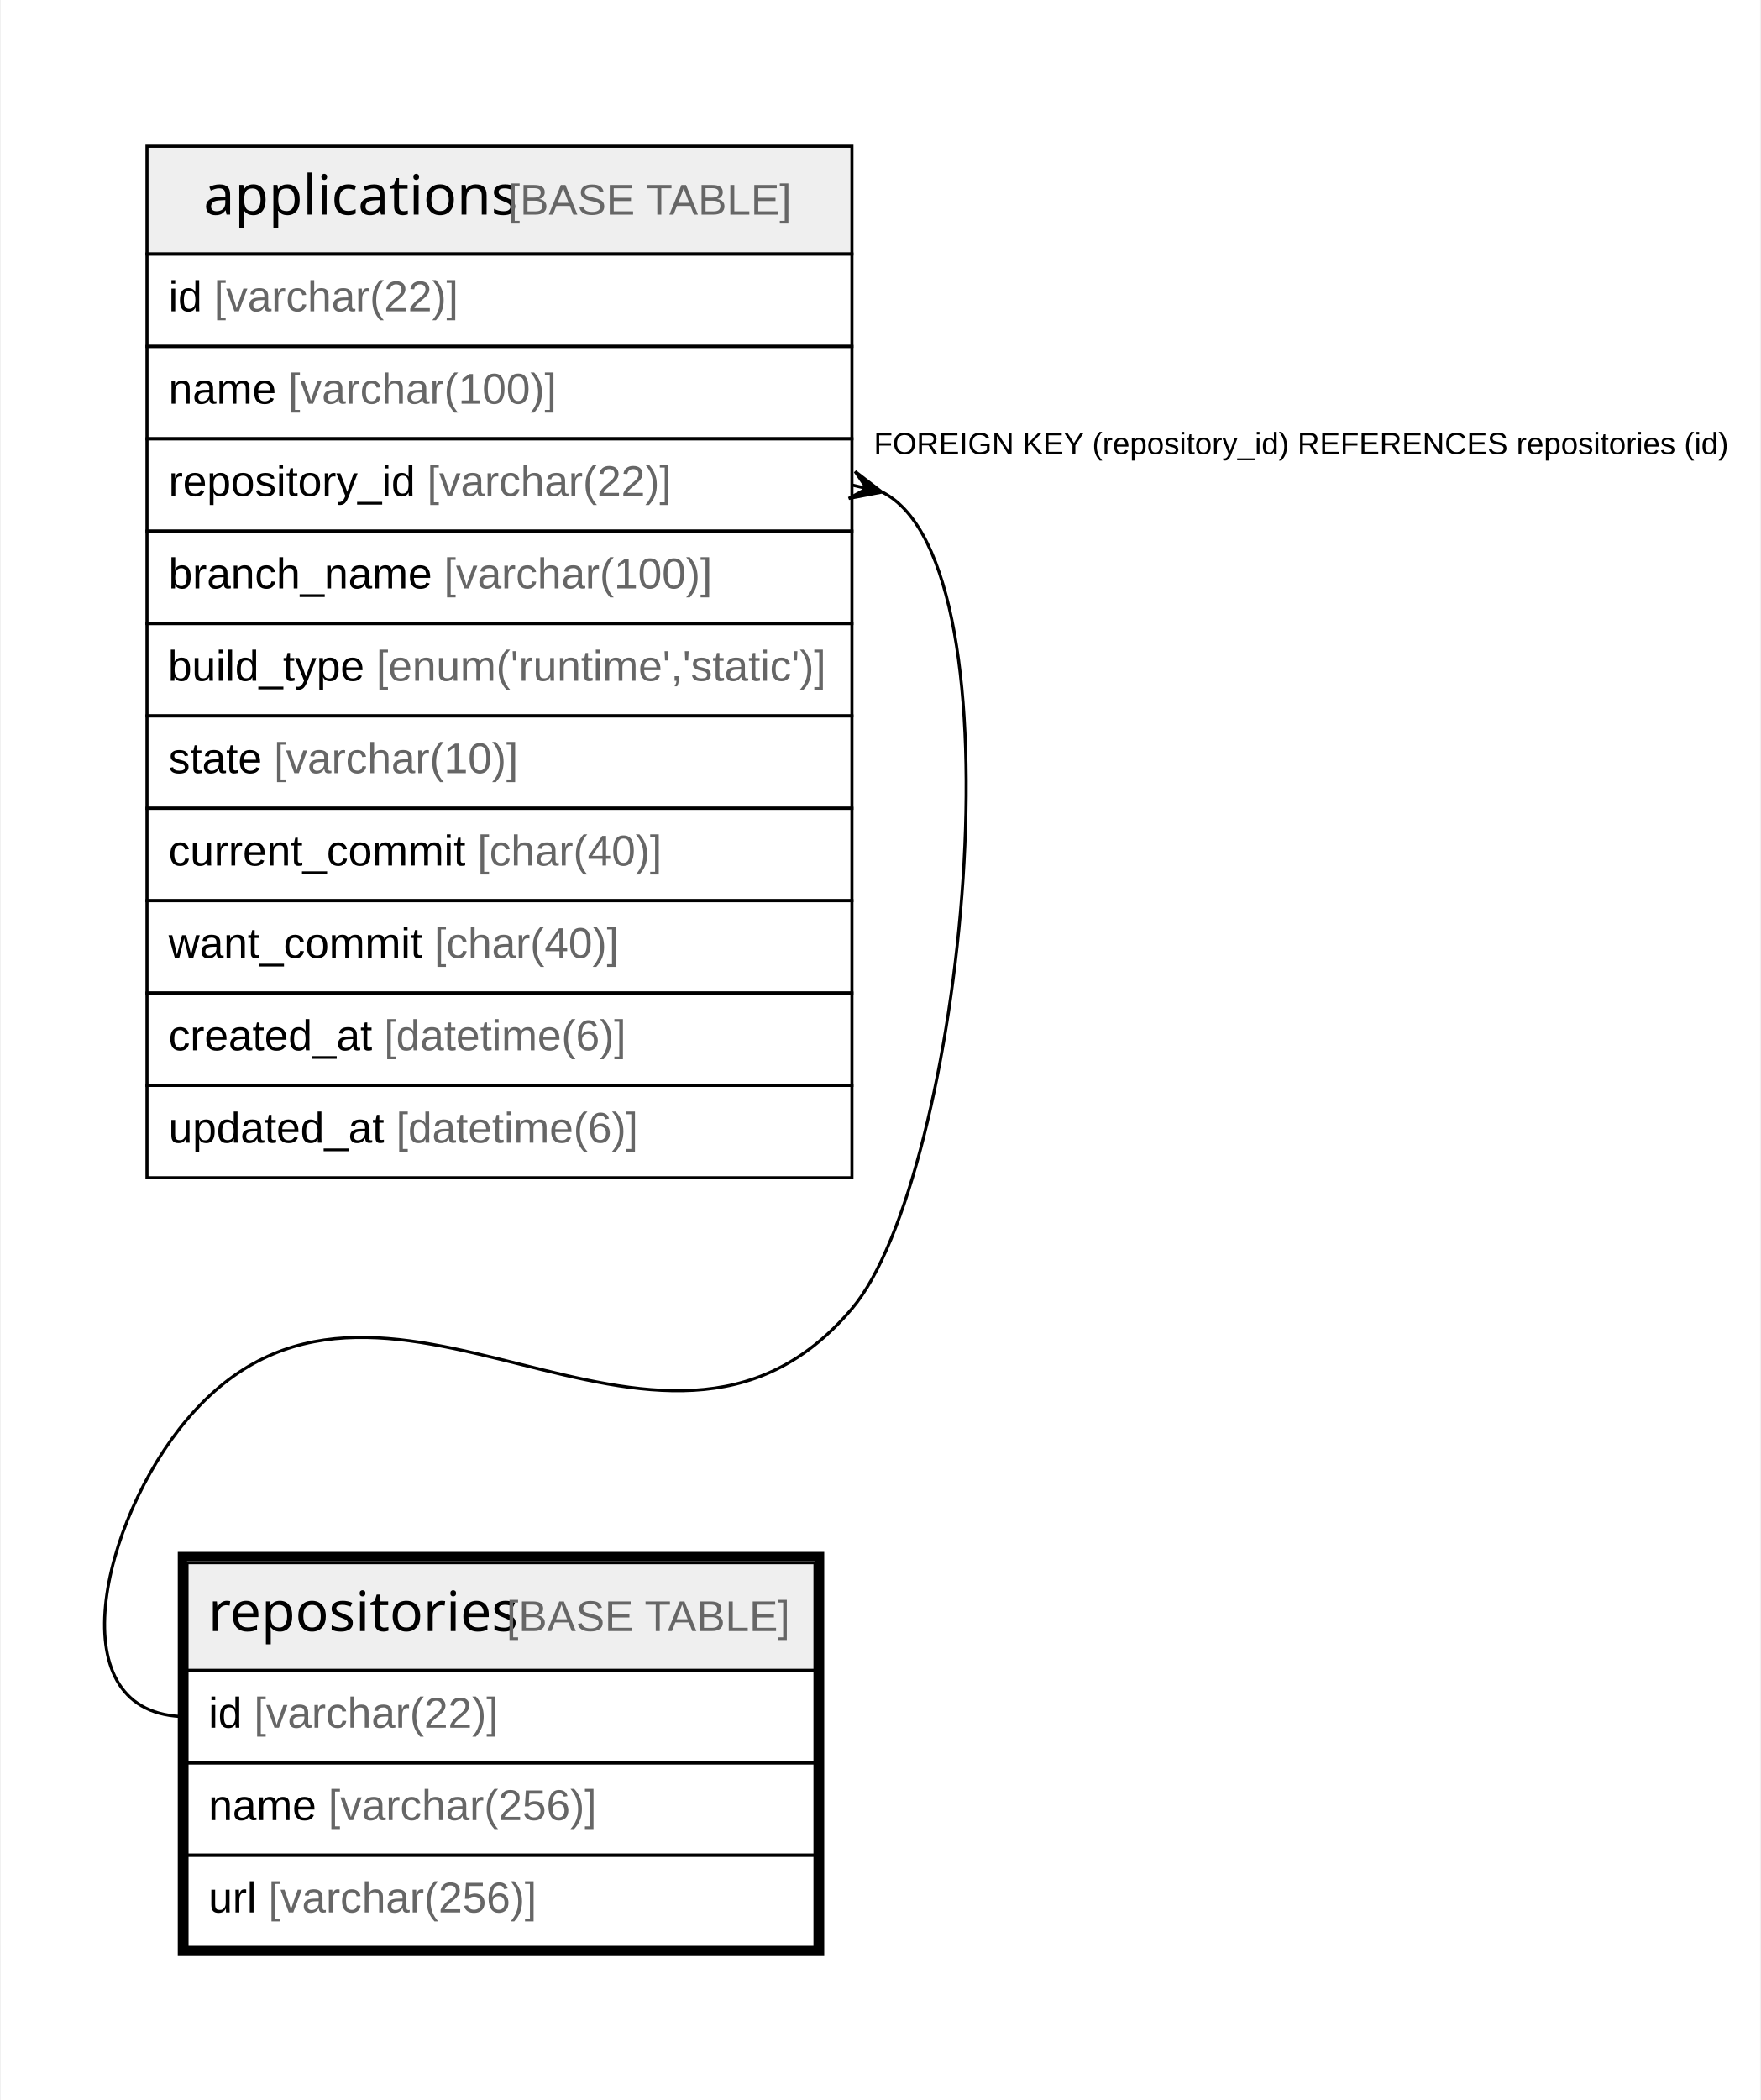
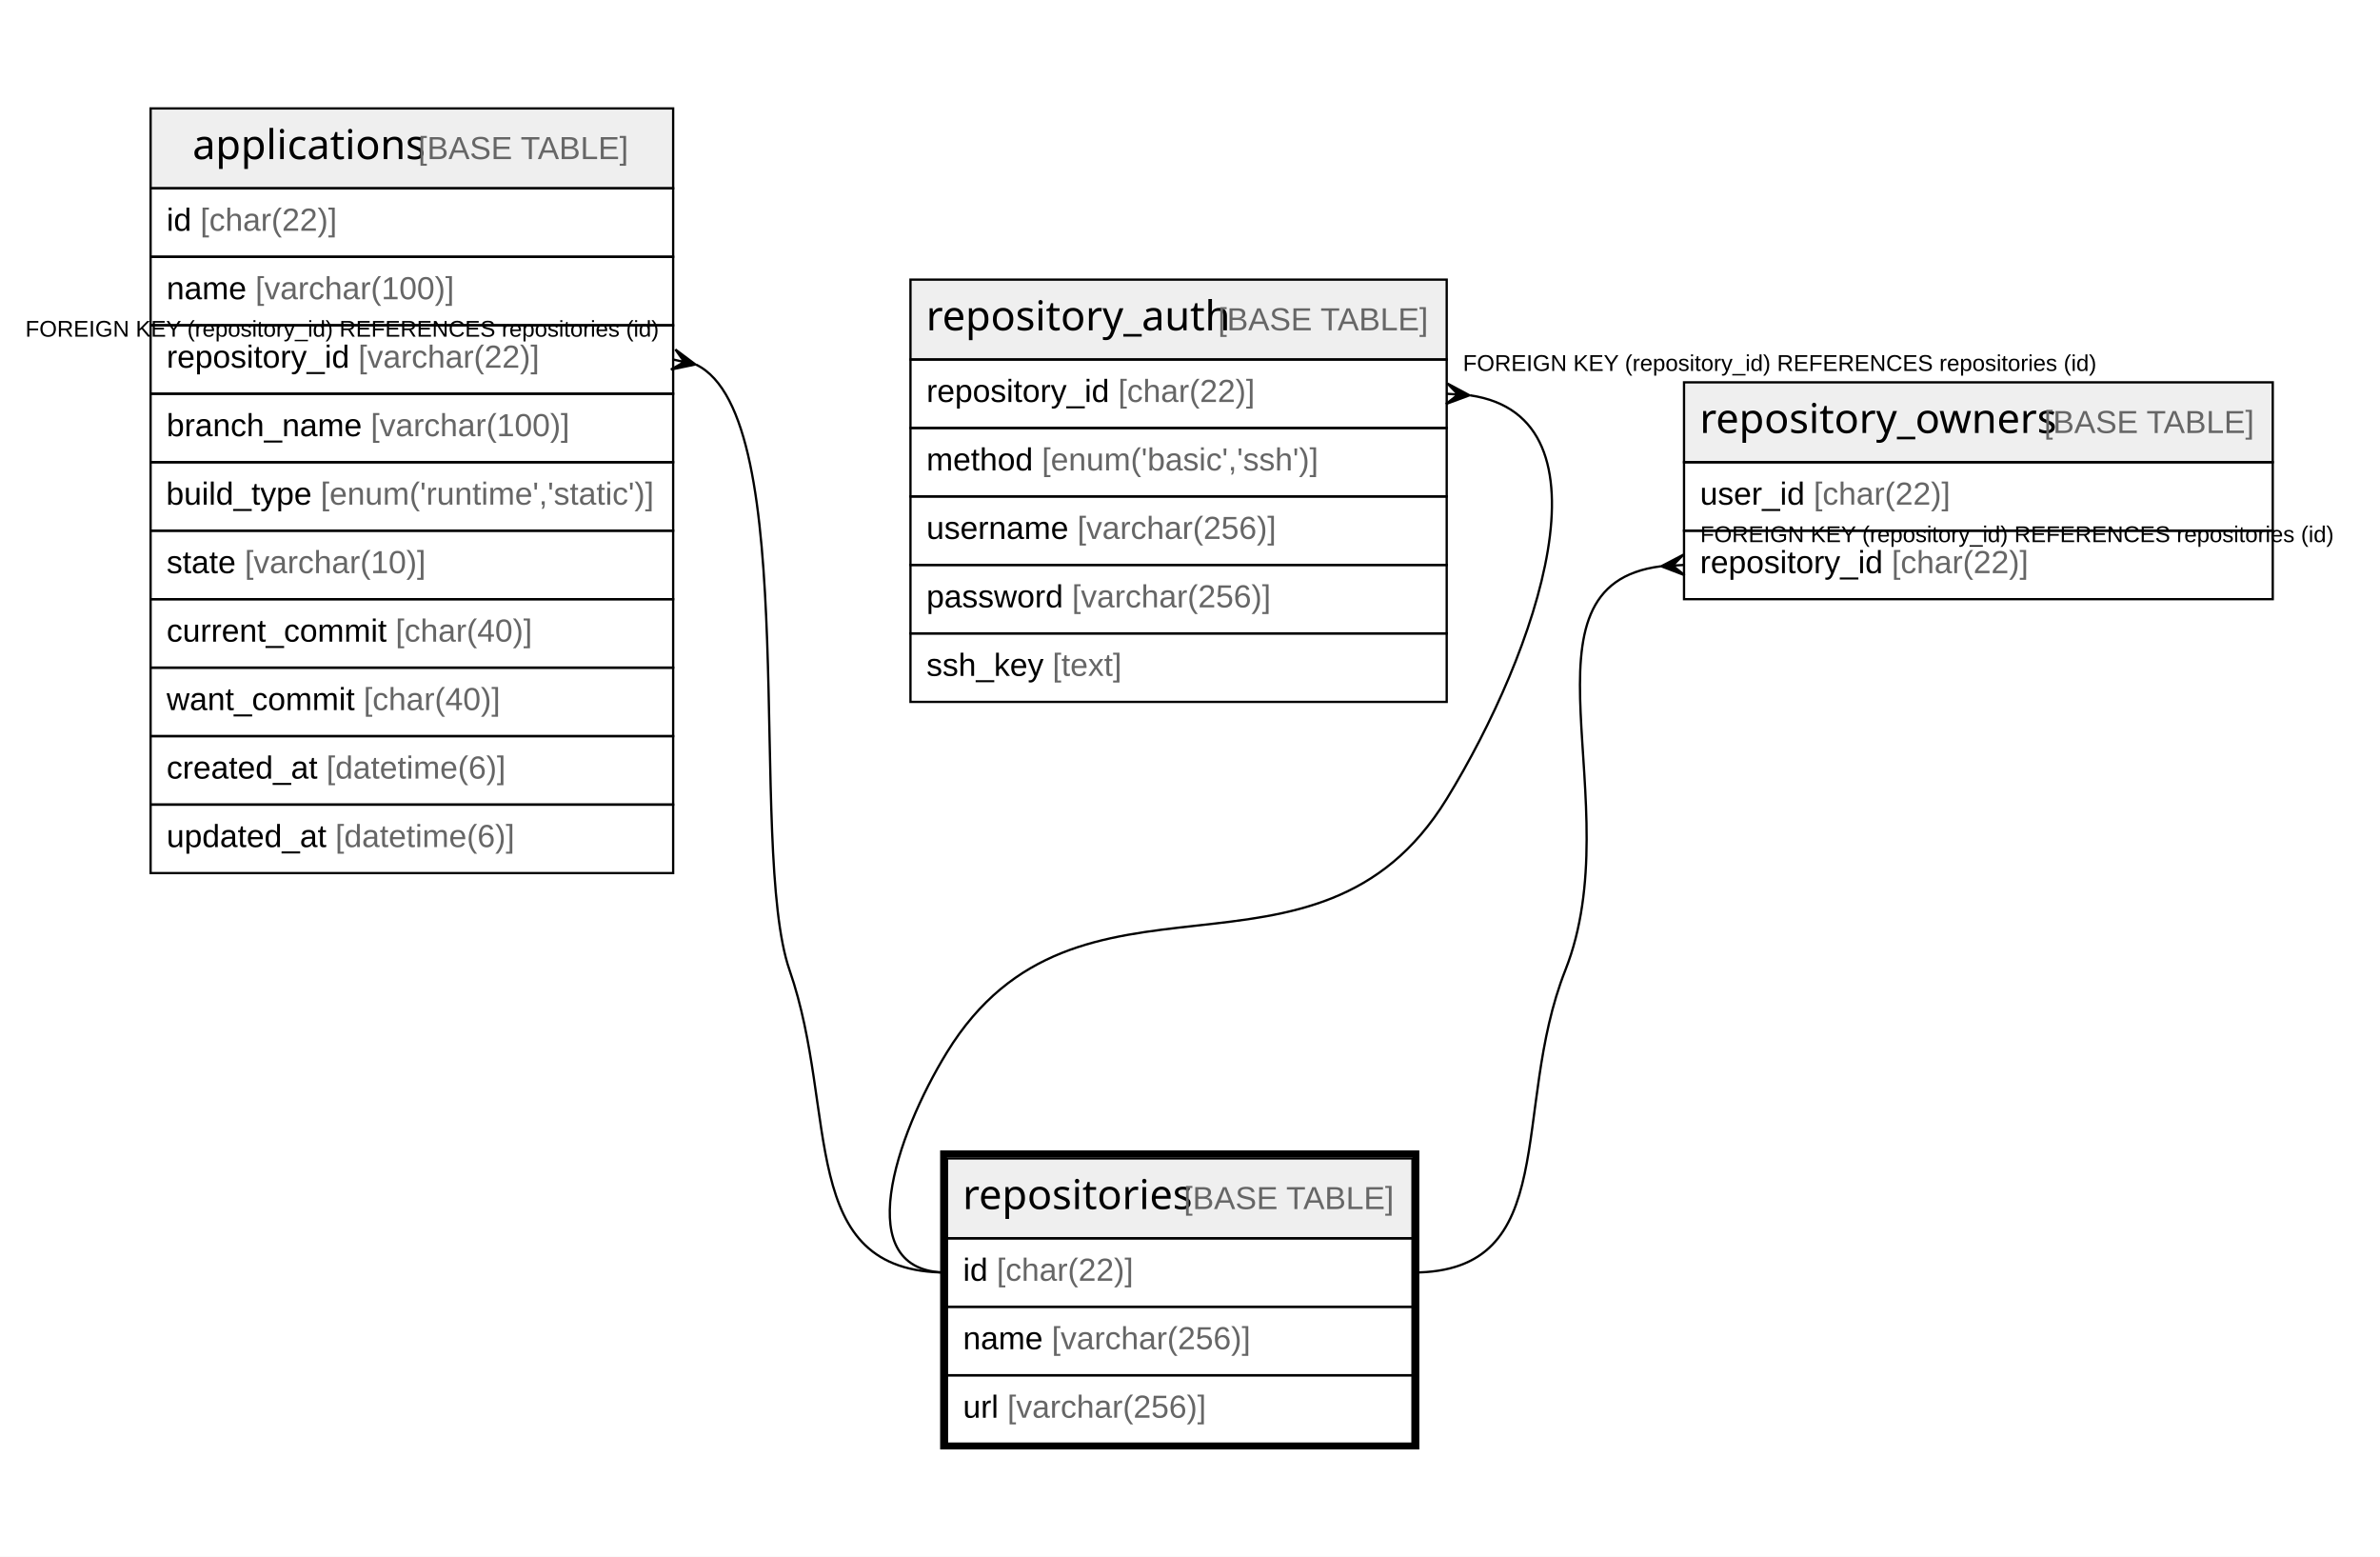
- <svg xmlns="http://www.w3.org/2000/svg" width="572pt" height="682pt" viewBox="0.00 0.00 571.50 682.00">
+ <svg xmlns="http://www.w3.org/2000/svg" width="1043pt" height="682pt" viewBox="0.00 0.00 1043.00 682.00">
  <g id="graph0" class="graph" transform="scale(1 1) rotate(0) translate(4 678)">
-     <polygon fill="#ffffff" stroke="transparent" points="-4,4 -4,-678 567.5,-678 567.5,4 -4,4" />
+     <polygon fill="#ffffff" stroke="transparent" points="-4,4 -4,-678 1039,-678 1039,4 -4,4" />
    <g id="node1" class="node">
-       <polygon fill="#efefef" stroke="transparent" points="56.5,-135.5 56.5,-170.5 260.5,-170.5 260.5,-135.5 56.5,-135.5" />
-       <polygon fill="none" stroke="#000000" points="56.5,-135.5 56.5,-170.5 260.5,-170.5 260.5,-135.5 56.5,-135.5" />
-       <text text-anchor="start" x="63.37" y="-148.3" font-family="Arial Bold" font-size="18.00" fill="#000000">repositories</text>
-       <text text-anchor="start" x="156.376" y="-148.3" font-family="Arial" font-size="14.00" fill="#000000"> </text>
-       <text text-anchor="start" x="160.267" y="-148.3" font-family="Arial" font-size="14.00" fill="#666666">[BASE TABLE]</text>
-       <polygon fill="none" stroke="#000000" points="56.5,-105.5 56.5,-135.5 260.5,-135.5 260.5,-105.5 56.5,-105.5" />
-       <text text-anchor="start" x="63.5" y="-116.9" font-family="Arial" font-size="14.00" fill="#000000">id </text>
-       <text text-anchor="start" x="78.28" y="-116.9" font-family="Arial" font-size="14.00" fill="#666666">[varchar(22)]</text>
-       <polygon fill="none" stroke="#000000" points="56.5,-75.5 56.5,-105.5 260.5,-105.5 260.5,-75.5 56.5,-75.5" />
-       <text text-anchor="start" x="63.5" y="-86.9" font-family="Arial" font-size="14.00" fill="#000000">name </text>
-       <text text-anchor="start" x="102.399" y="-86.9" font-family="Arial" font-size="14.00" fill="#666666">[varchar(256)]</text>
-       <polygon fill="none" stroke="#000000" points="56.5,-45.5 56.5,-75.5 260.5,-75.5 260.5,-45.5 56.5,-45.5" />
-       <text text-anchor="start" x="63.5" y="-56.9" font-family="Arial" font-size="14.00" fill="#000000">url </text>
-       <text text-anchor="start" x="82.94" y="-56.9" font-family="Arial" font-size="14.00" fill="#666666">[varchar(256)]</text>
-       <polygon fill="none" stroke="#000000" stroke-width="3" points="55,-44.5 55,-172.5 262,-172.5 262,-44.5 55,-44.5" />
+       <polygon fill="#efefef" stroke="transparent" points="411,-135.5 411,-170.5 615,-170.5 615,-135.5 411,-135.5" />
+       <polygon fill="none" stroke="#000000" points="411,-135.5 411,-170.5 615,-170.5 615,-135.5 411,-135.5" />
+       <text text-anchor="start" x="417.87" y="-148.3" font-family="Arial Bold" font-size="18.00" fill="#000000">repositories</text>
+       <text text-anchor="start" x="510.876" y="-148.3" font-family="Arial" font-size="14.00" fill="#000000"> </text>
+       <text text-anchor="start" x="514.767" y="-148.3" font-family="Arial" font-size="14.00" fill="#666666">[BASE TABLE]</text>
+       <polygon fill="none" stroke="#000000" points="411,-105.5 411,-135.5 615,-135.5 615,-105.5 411,-105.5" />
+       <text text-anchor="start" x="418" y="-116.9" font-family="Arial" font-size="14.00" fill="#000000">id </text>
+       <text text-anchor="start" x="432.78" y="-116.9" font-family="Arial" font-size="14.00" fill="#666666">[char(22)]</text>
+       <polygon fill="none" stroke="#000000" points="411,-75.5 411,-105.5 615,-105.5 615,-75.5 411,-75.5" />
+       <text text-anchor="start" x="418" y="-86.9" font-family="Arial" font-size="14.00" fill="#000000">name </text>
+       <text text-anchor="start" x="456.899" y="-86.9" font-family="Arial" font-size="14.00" fill="#666666">[varchar(256)]</text>
+       <polygon fill="none" stroke="#000000" points="411,-45.5 411,-75.5 615,-75.5 615,-45.5 411,-45.5" />
+       <text text-anchor="start" x="418" y="-56.9" font-family="Arial" font-size="14.00" fill="#000000">url </text>
+       <text text-anchor="start" x="437.44" y="-56.9" font-family="Arial" font-size="14.00" fill="#666666">[varchar(256)]</text>
+       <polygon fill="none" stroke="#000000" stroke-width="3" points="409.5,-44.5 409.5,-172.5 616.5,-172.5 616.5,-44.5 409.5,-44.5" />
    </g>
    <g id="node2" class="node">
-       <polygon fill="#efefef" stroke="transparent" points="43.5,-595.5 43.5,-630.5 272.5,-630.5 272.5,-595.5 43.5,-595.5" />
-       <polygon fill="none" stroke="#000000" points="43.5,-595.5 43.5,-630.5 272.5,-630.5 272.5,-595.5 43.5,-595.5" />
-       <text text-anchor="start" x="61.862" y="-608.3" font-family="Arial Bold" font-size="18.00" fill="#000000">applications</text>
-       <text text-anchor="start" x="156.884" y="-608.3" font-family="Arial" font-size="14.00" fill="#000000"> </text>
-       <text text-anchor="start" x="160.775" y="-608.3" font-family="Arial" font-size="14.00" fill="#666666">[BASE TABLE]</text>
-       <polygon fill="none" stroke="#000000" points="43.5,-565.5 43.5,-595.5 272.5,-595.5 272.5,-565.5 43.5,-565.5" />
-       <text text-anchor="start" x="50.5" y="-576.9" font-family="Arial" font-size="14.00" fill="#000000">id </text>
-       <text text-anchor="start" x="65.28" y="-576.9" font-family="Arial" font-size="14.00" fill="#666666">[varchar(22)]</text>
-       <polygon fill="none" stroke="#000000" points="43.5,-535.5 43.5,-565.5 272.5,-565.5 272.5,-535.5 43.5,-535.5" />
-       <text text-anchor="start" x="50.5" y="-546.9" font-family="Arial" font-size="14.00" fill="#000000">name </text>
-       <text text-anchor="start" x="89.399" y="-546.9" font-family="Arial" font-size="14.00" fill="#666666">[varchar(100)]</text>
-       <polygon fill="none" stroke="#000000" points="43.5,-505.5 43.5,-535.5 272.5,-535.5 272.5,-505.5 43.5,-505.5" />
-       <text text-anchor="start" x="50.5" y="-516.9" font-family="Arial" font-size="14.00" fill="#000000">repository_id </text>
-       <text text-anchor="start" x="134.511" y="-516.9" font-family="Arial" font-size="14.00" fill="#666666">[varchar(22)]</text>
-       <polygon fill="none" stroke="#000000" points="43.5,-475.5 43.5,-505.5 272.5,-505.5 272.5,-475.5 43.5,-475.5" />
-       <text text-anchor="start" x="50.5" y="-486.9" font-family="Arial" font-size="14.00" fill="#000000">branch_name </text>
-       <text text-anchor="start" x="139.973" y="-486.9" font-family="Arial" font-size="14.00" fill="#666666">[varchar(100)]</text>
-       <polygon fill="none" stroke="#000000" points="43.5,-445.5 43.5,-475.5 272.5,-475.5 272.5,-445.5 43.5,-445.5" />
-       <text text-anchor="start" x="50.301" y="-456.9" font-family="Arial" font-size="14.00" fill="#000000">build_type </text>
-       <text text-anchor="start" x="117.991" y="-456.9" font-family="Arial" font-size="14.00" fill="#666666">[enum('runtime','static')]</text>
-       <polygon fill="none" stroke="#000000" points="43.5,-415.5 43.5,-445.5 272.5,-445.5 272.5,-415.5 43.5,-415.5" />
-       <text text-anchor="start" x="50.5" y="-426.9" font-family="Arial" font-size="14.00" fill="#000000">state </text>
-       <text text-anchor="start" x="84.737" y="-426.9" font-family="Arial" font-size="14.00" fill="#666666">[varchar(10)]</text>
-       <polygon fill="none" stroke="#000000" points="43.5,-385.5 43.5,-415.5 272.5,-415.5 272.5,-385.5 43.5,-385.5" />
-       <text text-anchor="start" x="50.5" y="-396.9" font-family="Arial" font-size="14.00" fill="#000000">current_commit </text>
-       <text text-anchor="start" x="150.834" y="-396.9" font-family="Arial" font-size="14.00" fill="#666666">[char(40)]</text>
-       <polygon fill="none" stroke="#000000" points="43.5,-355.5 43.5,-385.5 272.5,-385.5 272.5,-355.5 43.5,-355.5" />
-       <text text-anchor="start" x="50.5" y="-366.9" font-family="Arial" font-size="14.00" fill="#000000">want_commit </text>
-       <text text-anchor="start" x="136.837" y="-366.9" font-family="Arial" font-size="14.00" fill="#666666">[char(40)]</text>
-       <polygon fill="none" stroke="#000000" points="43.5,-325.5 43.5,-355.5 272.5,-355.5 272.5,-325.5 43.5,-325.5" />
-       <text text-anchor="start" x="50.5" y="-336.9" font-family="Arial" font-size="14.00" fill="#000000">created_at </text>
-       <text text-anchor="start" x="120.528" y="-336.9" font-family="Arial" font-size="14.00" fill="#666666">[datetime(6)]</text>
-       <polygon fill="none" stroke="#000000" points="43.5,-295.5 43.5,-325.5 272.5,-325.5 272.5,-295.5 43.5,-295.5" />
-       <text text-anchor="start" x="50.5" y="-306.9" font-family="Arial" font-size="14.00" fill="#000000">updated_at </text>
-       <text text-anchor="start" x="124.433" y="-306.9" font-family="Arial" font-size="14.00" fill="#666666">[datetime(6)]</text>
+       <polygon fill="#efefef" stroke="transparent" points="62,-595.5 62,-630.5 291,-630.5 291,-595.5 62,-595.5" />
+       <polygon fill="none" stroke="#000000" points="62,-595.5 62,-630.5 291,-630.5 291,-595.5 62,-595.5" />
+       <text text-anchor="start" x="80.362" y="-608.3" font-family="Arial Bold" font-size="18.00" fill="#000000">applications</text>
+       <text text-anchor="start" x="175.384" y="-608.3" font-family="Arial" font-size="14.00" fill="#000000"> </text>
+       <text text-anchor="start" x="179.275" y="-608.3" font-family="Arial" font-size="14.00" fill="#666666">[BASE TABLE]</text>
+       <polygon fill="none" stroke="#000000" points="62,-565.5 62,-595.5 291,-595.5 291,-565.5 62,-565.5" />
+       <text text-anchor="start" x="69" y="-576.9" font-family="Arial" font-size="14.00" fill="#000000">id </text>
+       <text text-anchor="start" x="83.78" y="-576.9" font-family="Arial" font-size="14.00" fill="#666666">[char(22)]</text>
+       <polygon fill="none" stroke="#000000" points="62,-535.5 62,-565.5 291,-565.5 291,-535.5 62,-535.5" />
+       <text text-anchor="start" x="69" y="-546.9" font-family="Arial" font-size="14.00" fill="#000000">name </text>
+       <text text-anchor="start" x="107.899" y="-546.9" font-family="Arial" font-size="14.00" fill="#666666">[varchar(100)]</text>
+       <polygon fill="none" stroke="#000000" points="62,-505.5 62,-535.5 291,-535.5 291,-505.5 62,-505.5" />
+       <text text-anchor="start" x="69" y="-516.9" font-family="Arial" font-size="14.00" fill="#000000">repository_id </text>
+       <text text-anchor="start" x="153.011" y="-516.9" font-family="Arial" font-size="14.00" fill="#666666">[varchar(22)]</text>
+       <polygon fill="none" stroke="#000000" points="62,-475.5 62,-505.5 291,-505.5 291,-475.5 62,-475.5" />
+       <text text-anchor="start" x="69" y="-486.9" font-family="Arial" font-size="14.00" fill="#000000">branch_name </text>
+       <text text-anchor="start" x="158.473" y="-486.9" font-family="Arial" font-size="14.00" fill="#666666">[varchar(100)]</text>
+       <polygon fill="none" stroke="#000000" points="62,-445.5 62,-475.5 291,-475.5 291,-445.5 62,-445.5" />
+       <text text-anchor="start" x="68.801" y="-456.9" font-family="Arial" font-size="14.00" fill="#000000">build_type </text>
+       <text text-anchor="start" x="136.491" y="-456.9" font-family="Arial" font-size="14.00" fill="#666666">[enum('runtime','static')]</text>
+       <polygon fill="none" stroke="#000000" points="62,-415.5 62,-445.5 291,-445.5 291,-415.5 62,-415.5" />
+       <text text-anchor="start" x="69" y="-426.9" font-family="Arial" font-size="14.00" fill="#000000">state </text>
+       <text text-anchor="start" x="103.237" y="-426.9" font-family="Arial" font-size="14.00" fill="#666666">[varchar(10)]</text>
+       <polygon fill="none" stroke="#000000" points="62,-385.5 62,-415.5 291,-415.5 291,-385.5 62,-385.5" />
+       <text text-anchor="start" x="69" y="-396.9" font-family="Arial" font-size="14.00" fill="#000000">current_commit </text>
+       <text text-anchor="start" x="169.334" y="-396.9" font-family="Arial" font-size="14.00" fill="#666666">[char(40)]</text>
+       <polygon fill="none" stroke="#000000" points="62,-355.5 62,-385.5 291,-385.5 291,-355.5 62,-355.5" />
+       <text text-anchor="start" x="69" y="-366.9" font-family="Arial" font-size="14.00" fill="#000000">want_commit </text>
+       <text text-anchor="start" x="155.337" y="-366.9" font-family="Arial" font-size="14.00" fill="#666666">[char(40)]</text>
+       <polygon fill="none" stroke="#000000" points="62,-325.5 62,-355.5 291,-355.5 291,-325.5 62,-325.5" />
+       <text text-anchor="start" x="69" y="-336.9" font-family="Arial" font-size="14.00" fill="#000000">created_at </text>
+       <text text-anchor="start" x="139.028" y="-336.9" font-family="Arial" font-size="14.00" fill="#666666">[datetime(6)]</text>
+       <polygon fill="none" stroke="#000000" points="62,-295.5 62,-325.5 291,-325.5 291,-295.5 62,-295.5" />
+       <text text-anchor="start" x="69" y="-306.9" font-family="Arial" font-size="14.00" fill="#000000">updated_at </text>
+       <text text-anchor="start" x="142.933" y="-306.9" font-family="Arial" font-size="14.00" fill="#666666">[datetime(6)]</text>
    </g>
    <g id="edge1" class="edge">
-       <path fill="none" stroke="#000000" d="M282.427,-518.145C329.335,-494.248 308.597,-295.611 272.5,-253 209.592,-178.74 119.408,-291.26 56.5,-217 28.778,-184.275 13.611,-120.5 56.5,-120.5" />
-       <polygon fill="#000000" stroke="#000000" points="282.23,-518.192 271.461,-516.121 277.365,-519.346 272.5,-520.5 272.5,-520.5 272.5,-520.5 277.365,-519.346 273.539,-524.879 282.23,-518.192 282.23,-518.192" />
-       <text text-anchor="start" x="279.611" y="-530.5" font-family="Arial" font-size="10.00" fill="#000000">FOREIGN KEY (repository_id) REFERENCES repositories (id)</text>
+       <path fill="none" stroke="#000000" d="M301.034,-518.268C348.139,-495.591 323.349,-306.705 342,-253 363.782,-190.279 344.605,-120.5 411,-120.5" />
+       <polygon fill="#000000" stroke="#000000" points="300.761,-518.328 290.023,-516.107 295.881,-519.414 291,-520.5 291,-520.5 291,-520.5 295.881,-519.414 291.977,-524.893 300.761,-518.328 300.761,-518.328" />
+       <text text-anchor="start" x="7.111" y="-530.5" font-family="Arial" font-size="10.00" fill="#000000">FOREIGN KEY (repository_id) REFERENCES repositories (id)</text>
+     </g>
+     <g id="node3" class="node">
+       <polygon fill="#efefef" stroke="transparent" points="395,-520.5 395,-555.5 630,-555.5 630,-520.5 395,-520.5" />
+       <polygon fill="none" stroke="#000000" points="395,-520.5 395,-555.5 630,-555.5 630,-520.5 395,-520.5" />
+       <text text-anchor="start" x="401.857" y="-533.3" font-family="Arial Bold" font-size="18.00" fill="#000000">repository_auth</text>
+       <text text-anchor="start" x="525.889" y="-533.3" font-family="Arial" font-size="14.00" fill="#000000"> </text>
+       <text text-anchor="start" x="529.78" y="-533.3" font-family="Arial" font-size="14.00" fill="#666666">[BASE TABLE]</text>
+       <polygon fill="none" stroke="#000000" points="395,-490.5 395,-520.5 630,-520.5 630,-490.5 395,-490.5" />
+       <text text-anchor="start" x="402" y="-501.9" font-family="Arial" font-size="14.00" fill="#000000">repository_id </text>
+       <text text-anchor="start" x="486.011" y="-501.9" font-family="Arial" font-size="14.00" fill="#666666">[char(22)]</text>
+       <polygon fill="none" stroke="#000000" points="395,-460.5 395,-490.5 630,-490.5 630,-460.5 395,-460.5" />
+       <text text-anchor="start" x="402" y="-471.9" font-family="Arial" font-size="14.00" fill="#000000">method </text>
+       <text text-anchor="start" x="452.572" y="-471.9" font-family="Arial" font-size="14.00" fill="#666666">[enum('basic','ssh')]</text>
+       <polygon fill="none" stroke="#000000" points="395,-430.5 395,-460.5 630,-460.5 630,-430.5 395,-430.5" />
+       <text text-anchor="start" x="402" y="-441.9" font-family="Arial" font-size="14.00" fill="#000000">username </text>
+       <text text-anchor="start" x="468.125" y="-441.9" font-family="Arial" font-size="14.00" fill="#666666">[varchar(256)]</text>
+       <polygon fill="none" stroke="#000000" points="395,-400.5 395,-430.5 630,-430.5 630,-400.5 395,-400.5" />
+       <text text-anchor="start" x="402" y="-411.9" font-family="Arial" font-size="14.00" fill="#000000">password </text>
+       <text text-anchor="start" x="465.788" y="-411.9" font-family="Arial" font-size="14.00" fill="#666666">[varchar(256)]</text>
+       <polygon fill="none" stroke="#000000" points="395,-370.5 395,-400.5 630,-400.5 630,-370.5 395,-370.5" />
+       <text text-anchor="start" x="402" y="-381.9" font-family="Arial" font-size="14.00" fill="#000000">ssh_key </text>
+       <text text-anchor="start" x="457.238" y="-381.9" font-family="Arial" font-size="14.00" fill="#666666">[text]</text>
+     </g>
+     <g id="edge2" class="edge">
+       <path fill="none" stroke="#000000" d="M640.337,-504.789C705.356,-495.256 669.355,-392.069 630,-328 572.885,-235.019 468.115,-309.981 411,-217 388.552,-180.455 368.111,-120.5 411,-120.5" />
+       <polygon fill="#000000" stroke="#000000" points="639.976,-504.814 629.691,-501.011 634.988,-505.157 630,-505.5 630,-505.5 630,-505.5 634.988,-505.157 630.309,-509.989 639.976,-504.814 639.976,-504.814" />
+       <text text-anchor="start" x="637.111" y="-515.5" font-family="Arial" font-size="10.00" fill="#000000">FOREIGN KEY (repository_id) REFERENCES repositories (id)</text>
+     </g>
+     <g id="node4" class="node">
+       <polygon fill="#efefef" stroke="transparent" points="734,-475.5 734,-510.5 992,-510.5 992,-475.5 734,-475.5" />
+       <polygon fill="none" stroke="#000000" points="734,-475.5 734,-510.5 992,-510.5 992,-475.5 734,-475.5" />
+       <text text-anchor="start" x="740.865" y="-488.3" font-family="Arial Bold" font-size="18.00" fill="#000000">repository_owners</text>
+       <text text-anchor="start" x="887.881" y="-488.3" font-family="Arial" font-size="14.00" fill="#000000"> </text>
+       <text text-anchor="start" x="891.772" y="-488.3" font-family="Arial" font-size="14.00" fill="#666666">[BASE TABLE]</text>
+       <polygon fill="none" stroke="#000000" points="734,-445.5 734,-475.5 992,-475.5 992,-445.5 734,-445.5" />
+       <text text-anchor="start" x="741" y="-456.9" font-family="Arial" font-size="14.00" fill="#000000">user_id </text>
+       <text text-anchor="start" x="790.788" y="-456.9" font-family="Arial" font-size="14.00" fill="#666666">[char(22)]</text>
+       <polygon fill="none" stroke="#000000" points="734,-415.5 734,-445.5 992,-445.5 992,-415.5 734,-415.5" />
+       <text text-anchor="start" x="741" y="-426.9" font-family="Arial" font-size="14.00" fill="#000000">repository_id </text>
+       <text text-anchor="start" x="825.011" y="-426.9" font-family="Arial" font-size="14.00" fill="#666666">[char(22)]</text>
+     </g>
+     <g id="edge3" class="edge">
+       <path fill="none" stroke="#000000" d="M723.764,-429.9C657.042,-421.471 710.872,-326.01 682,-253 657.733,-191.634 680.99,-120.5 615,-120.5" />
+       <polygon fill="#000000" stroke="#000000" points="724.017,-429.914 733.736,-434.992 729.009,-430.207 734,-430.5 734,-430.5 734,-430.5 729.009,-430.207 734.264,-426.008 724.017,-429.914 724.017,-429.914" />
+       <text text-anchor="start" x="741.111" y="-440.5" font-family="Arial" font-size="10.00" fill="#000000">FOREIGN KEY (repository_id) REFERENCES repositories (id)</text>
    </g>
  </g>
</svg>
